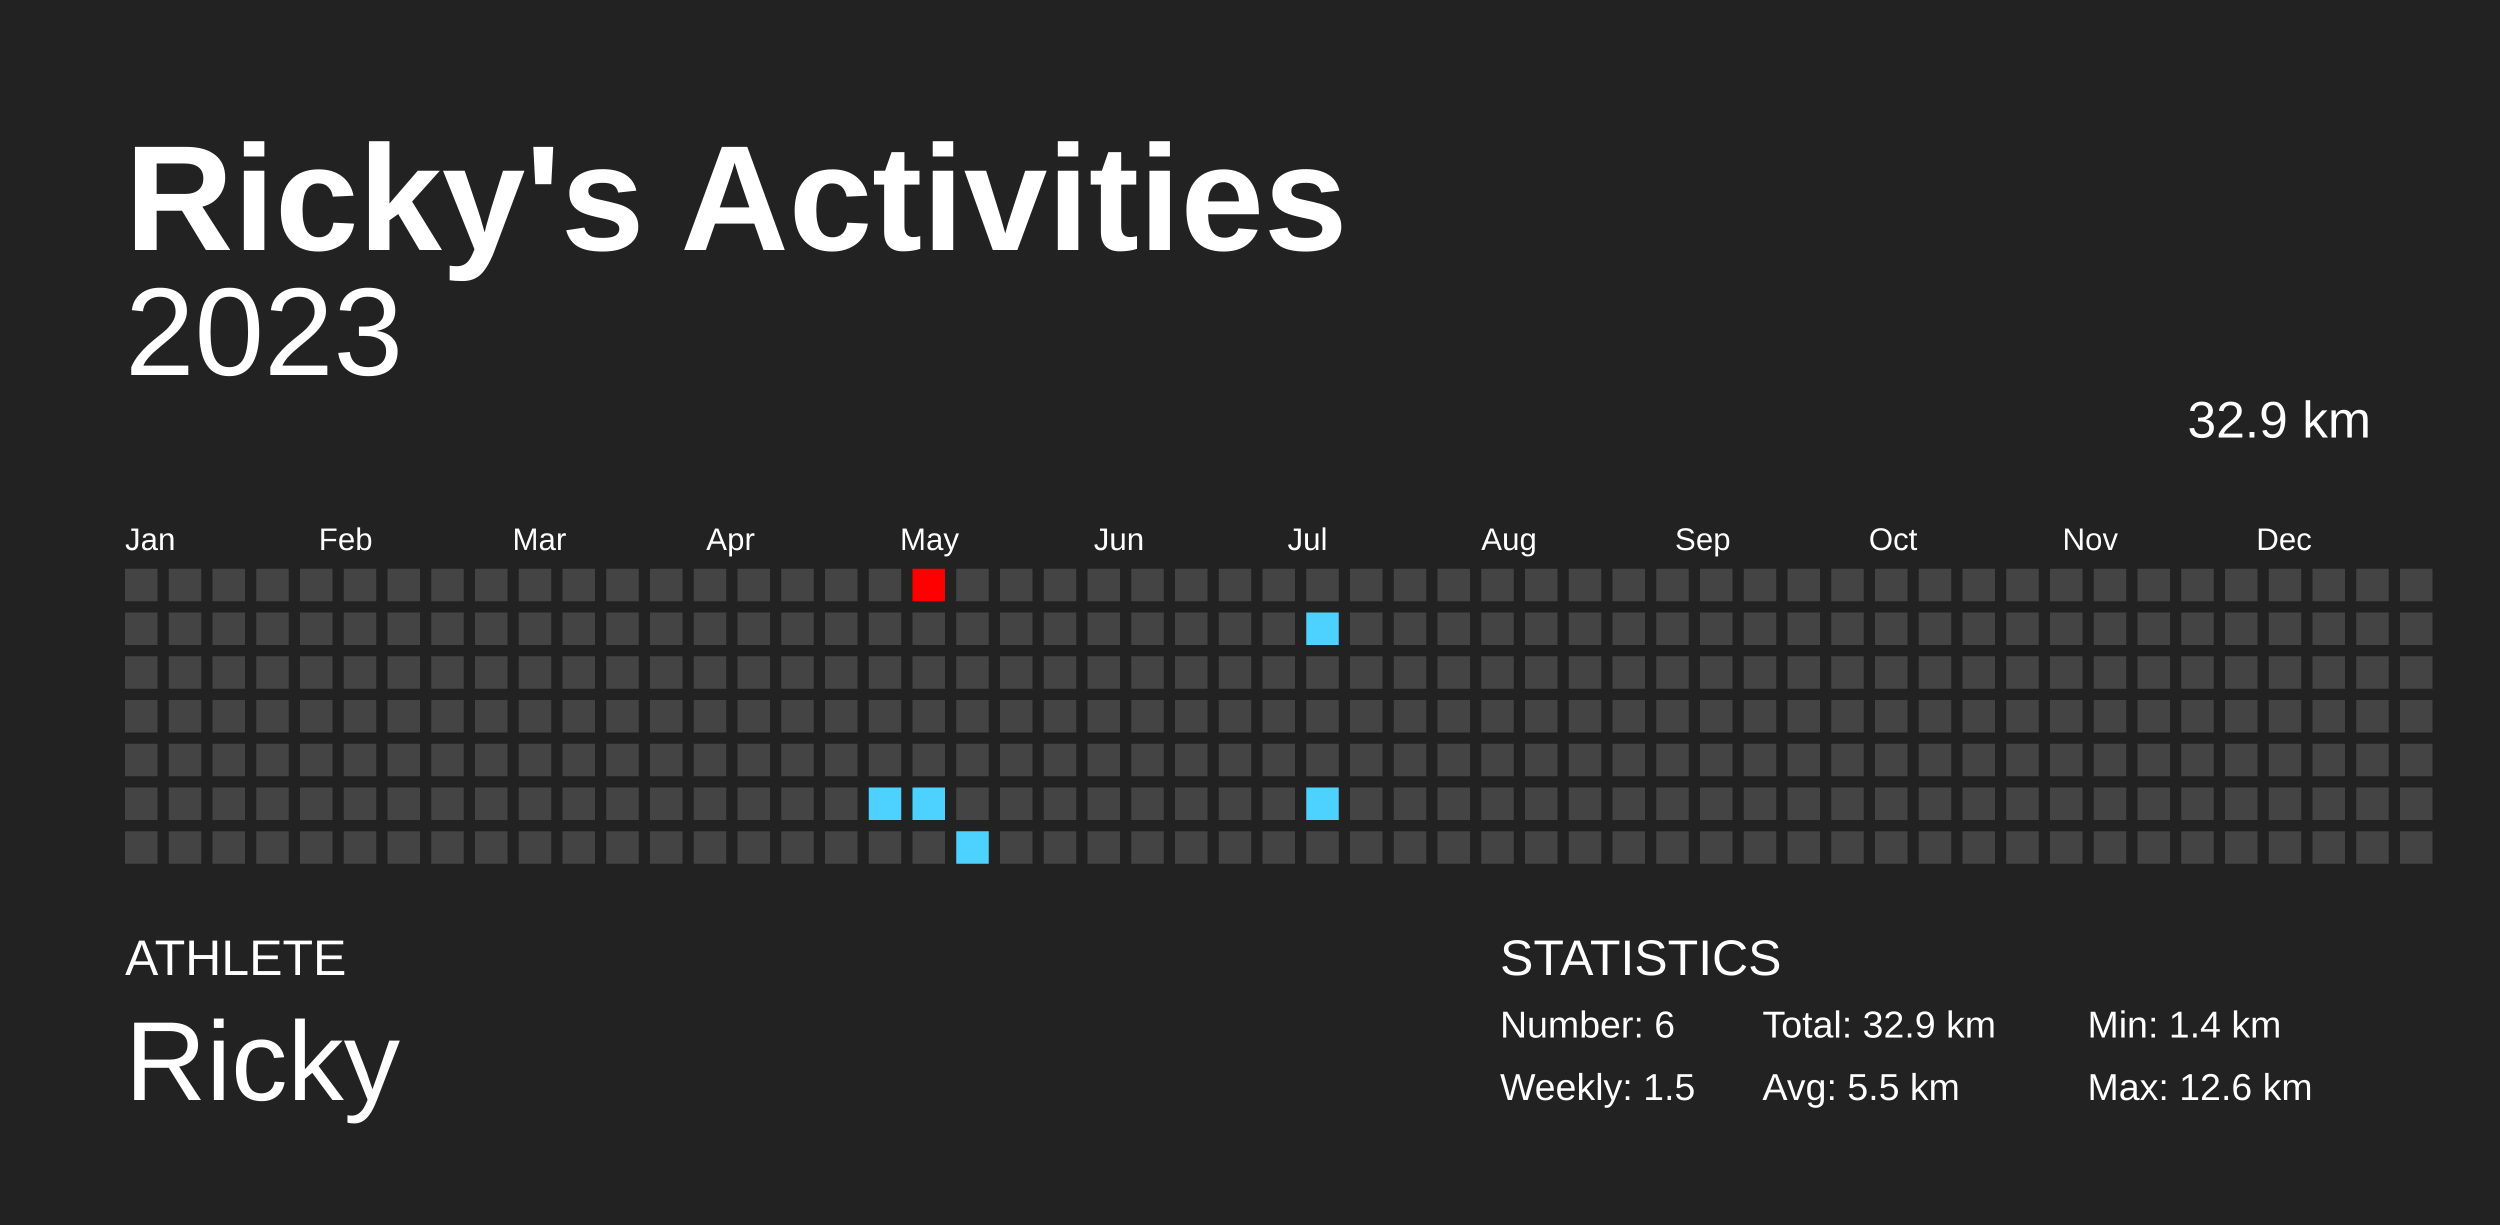
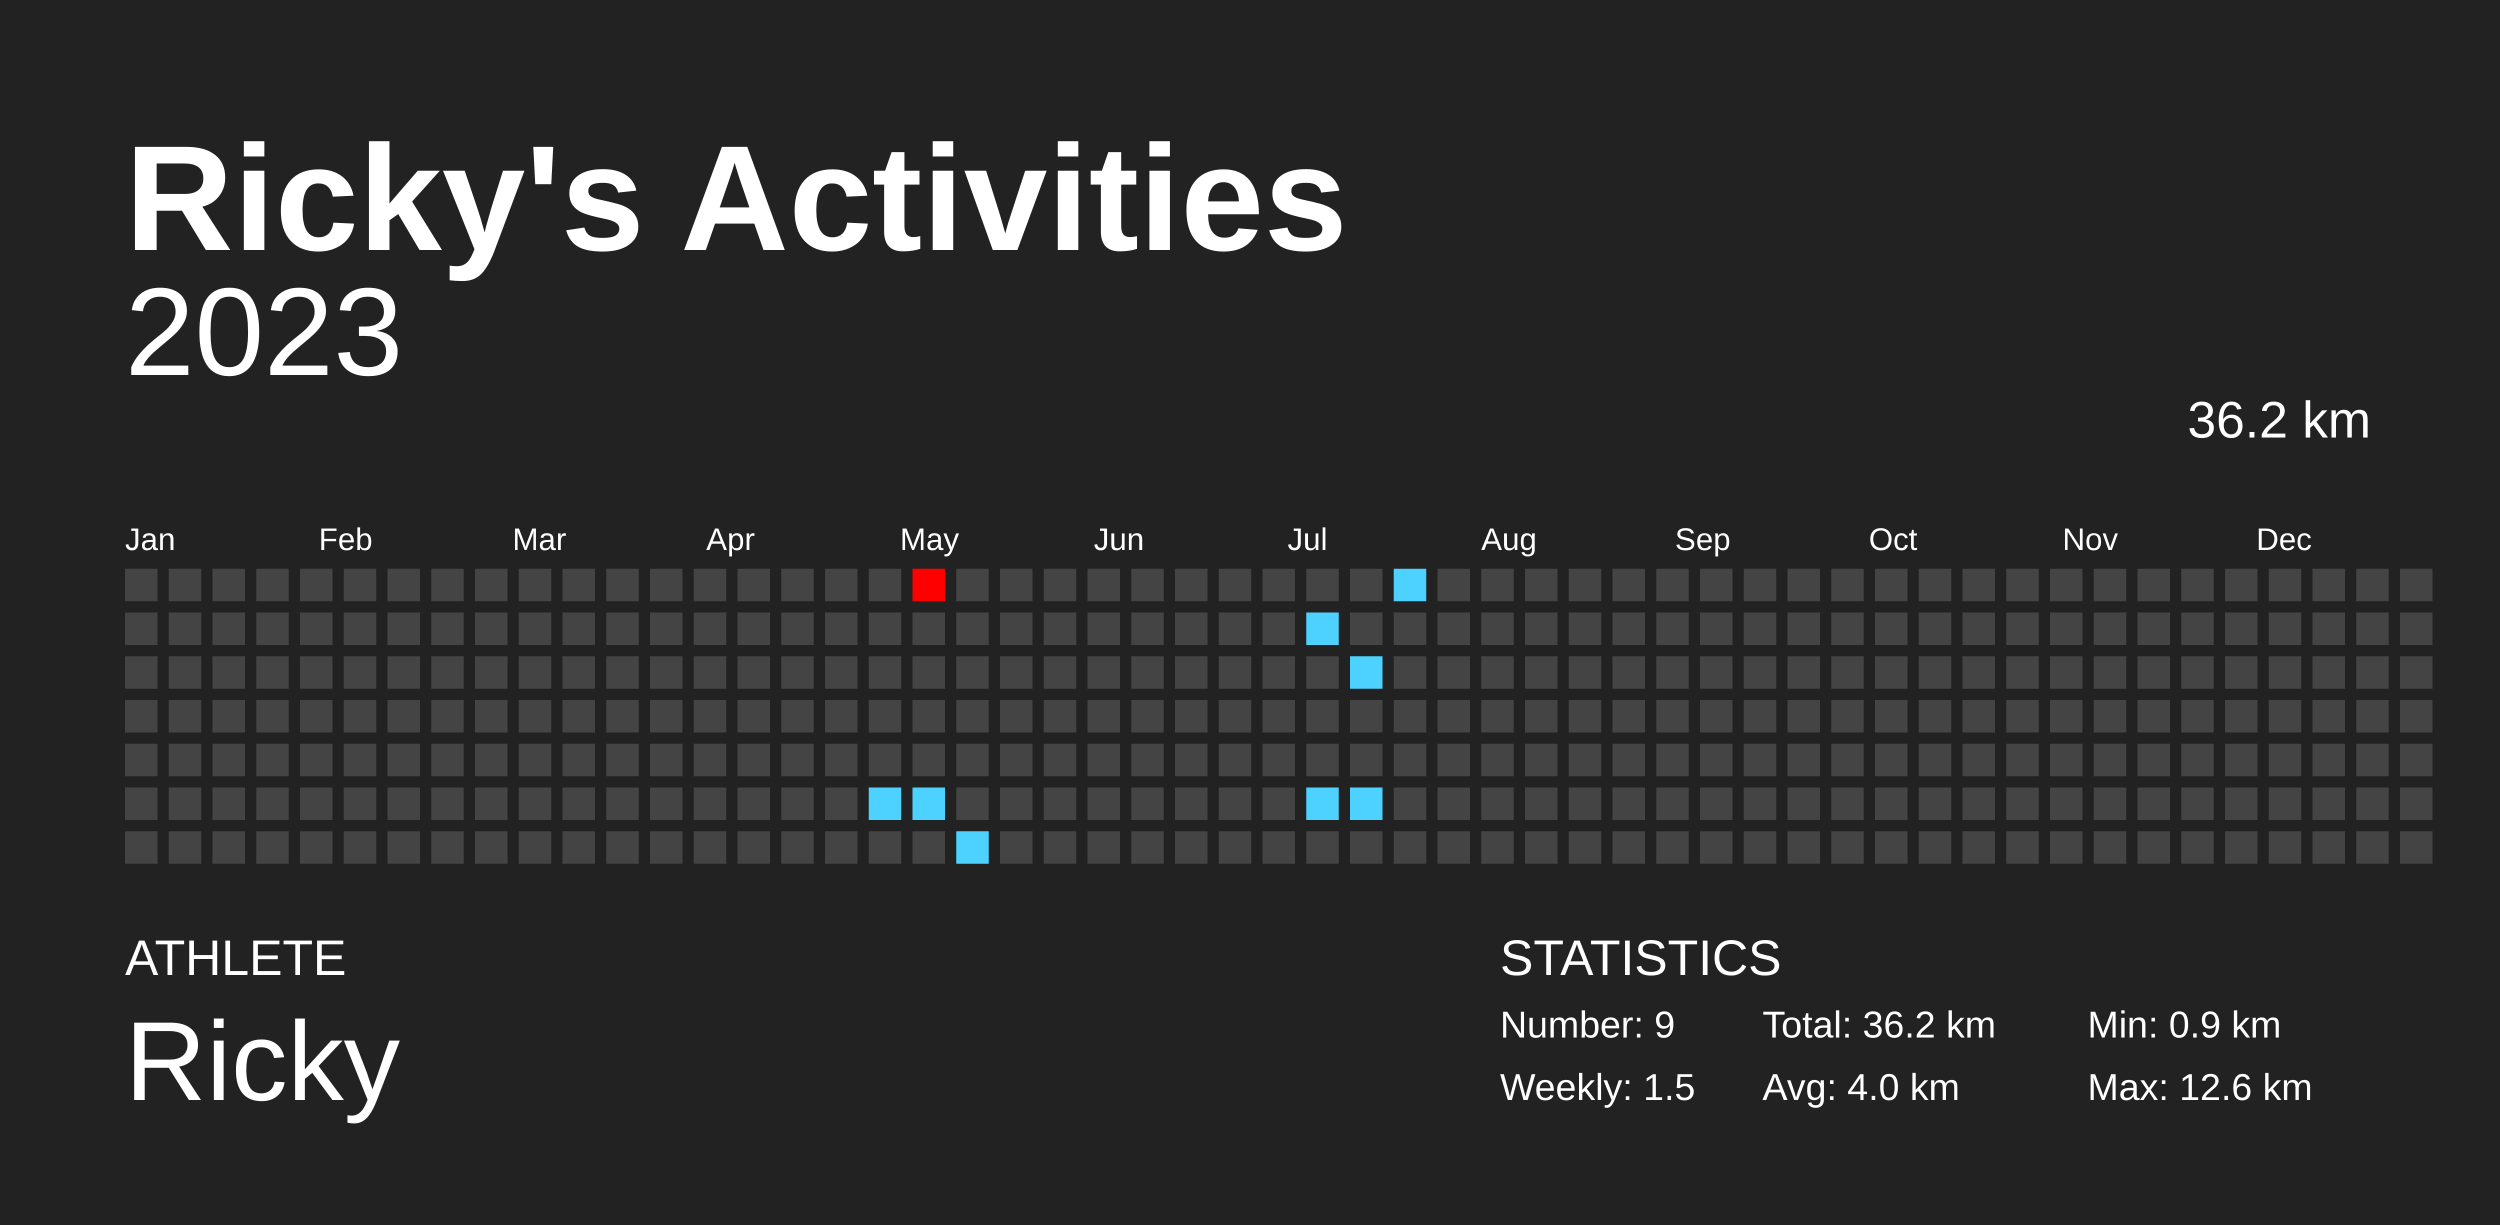
<svg xmlns="http://www.w3.org/2000/svg" baseProfile="full" height="98mm" version="1.1" viewBox="0,0,200,98" width="200mm">
  <defs />
  <rect fill="#222222" height="98" width="200" x="0" y="0" />
  <text fill="#FFFFFF" style="font-size:12px; font-family:Arial; font-weight:bold;" x="10" y="20">Ricky's Activities</text>
  <text fill="#FFFFFF" style="font-size:4px; font-family:Arial" x="10" y="78">ATHLETE</text>
  <text fill="#FFFFFF" style="font-size:9px; font-family:Arial" x="10" y="88">Ricky</text>
  <text fill="#FFFFFF" style="font-size:4px; font-family:Arial" x="120" y="78">STATISTICS</text>
-   <text fill="#FFFFFF" style="font-size:3px; font-family:Arial" x="120" y="83">Number: 6</text>
+   <text fill="#FFFFFF" style="font-size:3px; font-family:Arial" x="120" y="83">Number: 9</text>
  <text fill="#FFFFFF" style="font-size:3px; font-family:Arial" x="120" y="88">Weekly: 1.5</text>
-   <text fill="#FFFFFF" style="font-size:3px; font-family:Arial" x="141" y="83">Total: 32.9 km</text>
-   <text fill="#FFFFFF" style="font-size:3px; font-family:Arial" x="141" y="88">Avg: 5.5 km</text>
-   <text fill="#FFFFFF" style="font-size:3px; font-family:Arial" x="167" y="83">Min: 1.4 km</text>
+   <text fill="#FFFFFF" style="font-size:3px; font-family:Arial" x="141" y="83">Total: 36.2 km</text>
+   <text fill="#FFFFFF" style="font-size:3px; font-family:Arial" x="141" y="88">Avg: 4.0 km</text>
+   <text fill="#FFFFFF" style="font-size:3px; font-family:Arial" x="167" y="83">Min: 0.9 km</text>
  <text fill="#FFFFFF" style="font-size:3px; font-family:Arial" x="167" y="88">Max: 12.6 km</text>
  <text alignment-baseline="hanging" fill="#FFFFFF" style="font-size:10.0px; font-family:Arial;" x="10" y="30">2023</text>
-   <text alignment-baseline="hanging" fill="#FFFFFF" style="font-size:4.125px; font-family:Arial;" x="175" y="35">32.9 km</text>
+   <text alignment-baseline="hanging" fill="#FFFFFF" style="font-size:4.125px; font-family:Arial;" x="175" y="35">36.2 km</text>
  <text fill="#FFFFFF" style="font-size:2.5px; font-family:Arial" x="10.0" y="44">Jan</text>
  <text fill="#FFFFFF" style="font-size:2.5px; font-family:Arial" x="25.5" y="44">Feb</text>
  <text fill="#FFFFFF" style="font-size:2.5px; font-family:Arial" x="41.0" y="44">Mar</text>
  <text fill="#FFFFFF" style="font-size:2.5px; font-family:Arial" x="56.5" y="44">Apr</text>
  <text fill="#FFFFFF" style="font-size:2.5px; font-family:Arial" x="72.0" y="44">May</text>
  <text fill="#FFFFFF" style="font-size:2.5px; font-family:Arial" x="87.5" y="44">Jun</text>
  <text fill="#FFFFFF" style="font-size:2.5px; font-family:Arial" x="103.0" y="44">Jul</text>
  <text fill="#FFFFFF" style="font-size:2.5px; font-family:Arial" x="118.5" y="44">Aug</text>
  <text fill="#FFFFFF" style="font-size:2.5px; font-family:Arial" x="134.0" y="44">Sep</text>
  <text fill="#FFFFFF" style="font-size:2.5px; font-family:Arial" x="149.5" y="44">Oct</text>
  <text fill="#FFFFFF" style="font-size:2.5px; font-family:Arial" x="165.0" y="44">Nov</text>
  <text fill="#FFFFFF" style="font-size:2.5px; font-family:Arial" x="180.5" y="44">Dec</text>
  <rect fill="#444444" height="2.6" width="2.6" x="10.0" y="45.5" />
  <rect fill="#444444" height="2.6" width="2.6" x="10.0" y="49.0" />
  <rect fill="#444444" height="2.6" width="2.6" x="10.0" y="52.5" />
  <rect fill="#444444" height="2.6" width="2.6" x="10.0" y="56.0" />
  <rect fill="#444444" height="2.6" width="2.6" x="10.0" y="59.5" />
  <rect fill="#444444" height="2.6" width="2.6" x="10.0" y="63.0" />
  <rect fill="#444444" height="2.6" width="2.6" x="10.0" y="66.5" />
  <rect fill="#444444" height="2.6" width="2.6" x="13.5" y="45.5" />
  <rect fill="#444444" height="2.6" width="2.6" x="13.5" y="49.0" />
  <rect fill="#444444" height="2.6" width="2.6" x="13.5" y="52.5" />
  <rect fill="#444444" height="2.6" width="2.6" x="13.5" y="56.0" />
  <rect fill="#444444" height="2.6" width="2.6" x="13.5" y="59.5" />
  <rect fill="#444444" height="2.6" width="2.6" x="13.5" y="63.0" />
  <rect fill="#444444" height="2.6" width="2.6" x="13.5" y="66.5" />
  <rect fill="#444444" height="2.6" width="2.6" x="17.0" y="45.5" />
  <rect fill="#444444" height="2.6" width="2.6" x="17.0" y="49.0" />
  <rect fill="#444444" height="2.6" width="2.6" x="17.0" y="52.5" />
  <rect fill="#444444" height="2.6" width="2.6" x="17.0" y="56.0" />
  <rect fill="#444444" height="2.6" width="2.6" x="17.0" y="59.5" />
  <rect fill="#444444" height="2.6" width="2.6" x="17.0" y="63.0" />
  <rect fill="#444444" height="2.6" width="2.6" x="17.0" y="66.5" />
  <rect fill="#444444" height="2.6" width="2.6" x="20.5" y="45.5" />
  <rect fill="#444444" height="2.6" width="2.6" x="20.5" y="49.0" />
  <rect fill="#444444" height="2.6" width="2.6" x="20.5" y="52.5" />
  <rect fill="#444444" height="2.6" width="2.6" x="20.5" y="56.0" />
  <rect fill="#444444" height="2.6" width="2.6" x="20.5" y="59.5" />
  <rect fill="#444444" height="2.6" width="2.6" x="20.5" y="63.0" />
  <rect fill="#444444" height="2.6" width="2.6" x="20.5" y="66.5" />
  <rect fill="#444444" height="2.6" width="2.6" x="24.0" y="45.5" />
  <rect fill="#444444" height="2.6" width="2.6" x="24.0" y="49.0" />
  <rect fill="#444444" height="2.6" width="2.6" x="24.0" y="52.5" />
  <rect fill="#444444" height="2.6" width="2.6" x="24.0" y="56.0" />
  <rect fill="#444444" height="2.6" width="2.6" x="24.0" y="59.5" />
  <rect fill="#444444" height="2.6" width="2.6" x="24.0" y="63.0" />
  <rect fill="#444444" height="2.6" width="2.6" x="24.0" y="66.5" />
  <rect fill="#444444" height="2.6" width="2.6" x="27.5" y="45.5" />
  <rect fill="#444444" height="2.6" width="2.6" x="27.5" y="49.0" />
  <rect fill="#444444" height="2.6" width="2.6" x="27.5" y="52.5" />
  <rect fill="#444444" height="2.6" width="2.6" x="27.5" y="56.0" />
  <rect fill="#444444" height="2.6" width="2.6" x="27.5" y="59.5" />
  <rect fill="#444444" height="2.6" width="2.6" x="27.5" y="63.0" />
  <rect fill="#444444" height="2.6" width="2.6" x="27.5" y="66.5" />
  <rect fill="#444444" height="2.6" width="2.6" x="31.0" y="45.5" />
  <rect fill="#444444" height="2.6" width="2.6" x="31.0" y="49.0" />
  <rect fill="#444444" height="2.6" width="2.6" x="31.0" y="52.5" />
  <rect fill="#444444" height="2.6" width="2.6" x="31.0" y="56.0" />
  <rect fill="#444444" height="2.6" width="2.6" x="31.0" y="59.5" />
  <rect fill="#444444" height="2.6" width="2.6" x="31.0" y="63.0" />
  <rect fill="#444444" height="2.6" width="2.6" x="31.0" y="66.5" />
  <rect fill="#444444" height="2.6" width="2.6" x="34.5" y="45.5" />
  <rect fill="#444444" height="2.6" width="2.6" x="34.5" y="49.0" />
  <rect fill="#444444" height="2.6" width="2.6" x="34.5" y="52.5" />
  <rect fill="#444444" height="2.6" width="2.6" x="34.5" y="56.0" />
  <rect fill="#444444" height="2.6" width="2.6" x="34.5" y="59.5" />
  <rect fill="#444444" height="2.6" width="2.6" x="34.5" y="63.0" />
  <rect fill="#444444" height="2.6" width="2.6" x="34.5" y="66.5" />
  <rect fill="#444444" height="2.6" width="2.6" x="38.0" y="45.5" />
  <rect fill="#444444" height="2.6" width="2.6" x="38.0" y="49.0" />
  <rect fill="#444444" height="2.6" width="2.6" x="38.0" y="52.5" />
  <rect fill="#444444" height="2.6" width="2.6" x="38.0" y="56.0" />
  <rect fill="#444444" height="2.6" width="2.6" x="38.0" y="59.5" />
  <rect fill="#444444" height="2.6" width="2.6" x="38.0" y="63.0" />
  <rect fill="#444444" height="2.6" width="2.6" x="38.0" y="66.5" />
  <rect fill="#444444" height="2.6" width="2.6" x="41.5" y="45.5" />
  <rect fill="#444444" height="2.6" width="2.6" x="41.5" y="49.0" />
  <rect fill="#444444" height="2.6" width="2.6" x="41.5" y="52.5" />
  <rect fill="#444444" height="2.6" width="2.6" x="41.5" y="56.0" />
  <rect fill="#444444" height="2.6" width="2.6" x="41.5" y="59.5" />
  <rect fill="#444444" height="2.6" width="2.6" x="41.5" y="63.0" />
  <rect fill="#444444" height="2.6" width="2.6" x="41.5" y="66.5" />
  <rect fill="#444444" height="2.6" width="2.6" x="45.0" y="45.5" />
  <rect fill="#444444" height="2.6" width="2.6" x="45.0" y="49.0" />
  <rect fill="#444444" height="2.6" width="2.6" x="45.0" y="52.5" />
  <rect fill="#444444" height="2.6" width="2.6" x="45.0" y="56.0" />
  <rect fill="#444444" height="2.6" width="2.6" x="45.0" y="59.5" />
  <rect fill="#444444" height="2.6" width="2.6" x="45.0" y="63.0" />
  <rect fill="#444444" height="2.6" width="2.6" x="45.0" y="66.5" />
  <rect fill="#444444" height="2.6" width="2.6" x="48.5" y="45.5" />
  <rect fill="#444444" height="2.6" width="2.6" x="48.5" y="49.0" />
  <rect fill="#444444" height="2.6" width="2.6" x="48.5" y="52.5" />
  <rect fill="#444444" height="2.6" width="2.6" x="48.5" y="56.0" />
  <rect fill="#444444" height="2.6" width="2.6" x="48.5" y="59.5" />
  <rect fill="#444444" height="2.6" width="2.6" x="48.5" y="63.0" />
  <rect fill="#444444" height="2.6" width="2.6" x="48.5" y="66.5" />
  <rect fill="#444444" height="2.6" width="2.6" x="52.0" y="45.5" />
  <rect fill="#444444" height="2.6" width="2.6" x="52.0" y="49.0" />
  <rect fill="#444444" height="2.6" width="2.6" x="52.0" y="52.5" />
  <rect fill="#444444" height="2.6" width="2.6" x="52.0" y="56.0" />
  <rect fill="#444444" height="2.6" width="2.6" x="52.0" y="59.5" />
  <rect fill="#444444" height="2.6" width="2.6" x="52.0" y="63.0" />
  <rect fill="#444444" height="2.6" width="2.6" x="52.0" y="66.5" />
  <rect fill="#444444" height="2.6" width="2.6" x="55.5" y="45.5" />
  <rect fill="#444444" height="2.6" width="2.6" x="55.5" y="49.0" />
  <rect fill="#444444" height="2.6" width="2.6" x="55.5" y="52.5" />
  <rect fill="#444444" height="2.6" width="2.6" x="55.5" y="56.0" />
  <rect fill="#444444" height="2.6" width="2.6" x="55.5" y="59.5" />
  <rect fill="#444444" height="2.6" width="2.6" x="55.5" y="63.0" />
  <rect fill="#444444" height="2.6" width="2.6" x="55.5" y="66.5" />
  <rect fill="#444444" height="2.6" width="2.6" x="59.0" y="45.5" />
  <rect fill="#444444" height="2.6" width="2.6" x="59.0" y="49.0" />
  <rect fill="#444444" height="2.6" width="2.6" x="59.0" y="52.5" />
  <rect fill="#444444" height="2.6" width="2.6" x="59.0" y="56.0" />
  <rect fill="#444444" height="2.6" width="2.6" x="59.0" y="59.5" />
  <rect fill="#444444" height="2.6" width="2.6" x="59.0" y="63.0" />
  <rect fill="#444444" height="2.6" width="2.6" x="59.0" y="66.5" />
  <rect fill="#444444" height="2.6" width="2.6" x="62.5" y="45.5" />
  <rect fill="#444444" height="2.6" width="2.6" x="62.5" y="49.0" />
  <rect fill="#444444" height="2.6" width="2.6" x="62.5" y="52.5" />
  <rect fill="#444444" height="2.6" width="2.6" x="62.5" y="56.0" />
  <rect fill="#444444" height="2.6" width="2.6" x="62.5" y="59.5" />
  <rect fill="#444444" height="2.6" width="2.6" x="62.5" y="63.0" />
  <rect fill="#444444" height="2.6" width="2.6" x="62.5" y="66.5" />
  <rect fill="#444444" height="2.6" width="2.6" x="66.0" y="45.5" />
  <rect fill="#444444" height="2.6" width="2.6" x="66.0" y="49.0" />
  <rect fill="#444444" height="2.6" width="2.6" x="66.0" y="52.5" />
  <rect fill="#444444" height="2.6" width="2.6" x="66.0" y="56.0" />
  <rect fill="#444444" height="2.6" width="2.6" x="66.0" y="59.5" />
  <rect fill="#444444" height="2.6" width="2.6" x="66.0" y="63.0" />
  <rect fill="#444444" height="2.6" width="2.6" x="66.0" y="66.5" />
  <rect fill="#444444" height="2.6" width="2.6" x="69.5" y="45.5" />
  <rect fill="#444444" height="2.6" width="2.6" x="69.5" y="49.0" />
  <rect fill="#444444" height="2.6" width="2.6" x="69.5" y="52.5" />
  <rect fill="#444444" height="2.6" width="2.6" x="69.5" y="56.0" />
  <rect fill="#444444" height="2.6" width="2.6" x="69.5" y="59.5" />
  <rect fill="#4dd2ff" height="2.6" width="2.6" x="69.5" y="63.0" />
  <rect fill="#444444" height="2.6" width="2.6" x="69.5" y="66.5" />
  <rect fill="#ff0000" height="2.6" width="2.6" x="73.0" y="45.5" />
  <rect fill="#444444" height="2.6" width="2.6" x="73.0" y="49.0" />
  <rect fill="#444444" height="2.6" width="2.6" x="73.0" y="52.5" />
  <rect fill="#444444" height="2.6" width="2.6" x="73.0" y="56.0" />
  <rect fill="#444444" height="2.6" width="2.6" x="73.0" y="59.5" />
  <rect fill="#4dd2ff" height="2.6" width="2.6" x="73.0" y="63.0" />
  <rect fill="#444444" height="2.6" width="2.6" x="73.0" y="66.5" />
  <rect fill="#444444" height="2.6" width="2.6" x="76.5" y="45.5" />
  <rect fill="#444444" height="2.6" width="2.6" x="76.5" y="49.0" />
  <rect fill="#444444" height="2.6" width="2.6" x="76.5" y="52.5" />
  <rect fill="#444444" height="2.6" width="2.6" x="76.5" y="56.0" />
  <rect fill="#444444" height="2.6" width="2.6" x="76.5" y="59.5" />
  <rect fill="#444444" height="2.6" width="2.6" x="76.5" y="63.0" />
  <rect fill="#4dd2ff" height="2.6" width="2.6" x="76.5" y="66.5" />
  <rect fill="#444444" height="2.6" width="2.6" x="80.0" y="45.5" />
  <rect fill="#444444" height="2.6" width="2.6" x="80.0" y="49.0" />
  <rect fill="#444444" height="2.6" width="2.6" x="80.0" y="52.5" />
  <rect fill="#444444" height="2.6" width="2.6" x="80.0" y="56.0" />
  <rect fill="#444444" height="2.6" width="2.6" x="80.0" y="59.5" />
  <rect fill="#444444" height="2.6" width="2.6" x="80.0" y="63.0" />
  <rect fill="#444444" height="2.6" width="2.6" x="80.0" y="66.5" />
  <rect fill="#444444" height="2.6" width="2.6" x="83.5" y="45.5" />
  <rect fill="#444444" height="2.6" width="2.6" x="83.5" y="49.0" />
  <rect fill="#444444" height="2.6" width="2.6" x="83.5" y="52.5" />
  <rect fill="#444444" height="2.6" width="2.6" x="83.5" y="56.0" />
  <rect fill="#444444" height="2.6" width="2.6" x="83.5" y="59.5" />
  <rect fill="#444444" height="2.6" width="2.6" x="83.5" y="63.0" />
  <rect fill="#444444" height="2.6" width="2.6" x="83.5" y="66.5" />
  <rect fill="#444444" height="2.6" width="2.6" x="87.0" y="45.5" />
  <rect fill="#444444" height="2.6" width="2.6" x="87.0" y="49.0" />
  <rect fill="#444444" height="2.6" width="2.6" x="87.0" y="52.5" />
  <rect fill="#444444" height="2.6" width="2.6" x="87.0" y="56.0" />
  <rect fill="#444444" height="2.6" width="2.6" x="87.0" y="59.5" />
  <rect fill="#444444" height="2.6" width="2.6" x="87.0" y="63.0" />
  <rect fill="#444444" height="2.6" width="2.6" x="87.0" y="66.5" />
  <rect fill="#444444" height="2.6" width="2.6" x="90.5" y="45.5" />
  <rect fill="#444444" height="2.6" width="2.6" x="90.5" y="49.0" />
  <rect fill="#444444" height="2.6" width="2.6" x="90.5" y="52.5" />
  <rect fill="#444444" height="2.6" width="2.6" x="90.5" y="56.0" />
  <rect fill="#444444" height="2.6" width="2.6" x="90.5" y="59.5" />
  <rect fill="#444444" height="2.6" width="2.6" x="90.5" y="63.0" />
  <rect fill="#444444" height="2.6" width="2.6" x="90.5" y="66.5" />
  <rect fill="#444444" height="2.6" width="2.6" x="94.0" y="45.5" />
  <rect fill="#444444" height="2.6" width="2.6" x="94.0" y="49.0" />
  <rect fill="#444444" height="2.6" width="2.6" x="94.0" y="52.5" />
  <rect fill="#444444" height="2.6" width="2.6" x="94.0" y="56.0" />
  <rect fill="#444444" height="2.6" width="2.6" x="94.0" y="59.5" />
  <rect fill="#444444" height="2.6" width="2.6" x="94.0" y="63.0" />
  <rect fill="#444444" height="2.6" width="2.6" x="94.0" y="66.5" />
  <rect fill="#444444" height="2.6" width="2.6" x="97.5" y="45.5" />
  <rect fill="#444444" height="2.6" width="2.6" x="97.5" y="49.0" />
  <rect fill="#444444" height="2.6" width="2.6" x="97.5" y="52.5" />
  <rect fill="#444444" height="2.6" width="2.6" x="97.5" y="56.0" />
  <rect fill="#444444" height="2.6" width="2.6" x="97.5" y="59.5" />
  <rect fill="#444444" height="2.6" width="2.6" x="97.5" y="63.0" />
  <rect fill="#444444" height="2.6" width="2.6" x="97.5" y="66.5" />
  <rect fill="#444444" height="2.6" width="2.6" x="101.0" y="45.5" />
  <rect fill="#444444" height="2.6" width="2.6" x="101.0" y="49.0" />
  <rect fill="#444444" height="2.6" width="2.6" x="101.0" y="52.5" />
  <rect fill="#444444" height="2.6" width="2.6" x="101.0" y="56.0" />
  <rect fill="#444444" height="2.6" width="2.6" x="101.0" y="59.5" />
  <rect fill="#444444" height="2.6" width="2.6" x="101.0" y="63.0" />
  <rect fill="#444444" height="2.6" width="2.6" x="101.0" y="66.5" />
  <rect fill="#444444" height="2.6" width="2.6" x="104.5" y="45.5" />
  <rect fill="#4dd2ff" height="2.6" width="2.6" x="104.5" y="49.0" />
  <rect fill="#444444" height="2.6" width="2.6" x="104.5" y="52.5" />
  <rect fill="#444444" height="2.6" width="2.6" x="104.5" y="56.0" />
  <rect fill="#444444" height="2.6" width="2.6" x="104.5" y="59.5" />
  <rect fill="#4dd2ff" height="2.6" width="2.6" x="104.5" y="63.0" />
  <rect fill="#444444" height="2.6" width="2.6" x="104.5" y="66.5" />
  <rect fill="#444444" height="2.6" width="2.6" x="108.0" y="45.5" />
  <rect fill="#444444" height="2.6" width="2.6" x="108.0" y="49.0" />
-   <rect fill="#444444" height="2.6" width="2.6" x="108.0" y="52.5" />
+   <rect fill="#4dd2ff" height="2.6" width="2.6" x="108.0" y="52.5" />
  <rect fill="#444444" height="2.6" width="2.6" x="108.0" y="56.0" />
  <rect fill="#444444" height="2.6" width="2.6" x="108.0" y="59.5" />
-   <rect fill="#444444" height="2.6" width="2.6" x="108.0" y="63.0" />
+   <rect fill="#4dd2ff" height="2.6" width="2.6" x="108.0" y="63.0" />
  <rect fill="#444444" height="2.6" width="2.6" x="108.0" y="66.5" />
-   <rect fill="#444444" height="2.6" width="2.6" x="111.5" y="45.5" />
+   <rect fill="#4dd2ff" height="2.6" width="2.6" x="111.5" y="45.5" />
  <rect fill="#444444" height="2.6" width="2.6" x="111.5" y="49.0" />
  <rect fill="#444444" height="2.6" width="2.6" x="111.5" y="52.5" />
  <rect fill="#444444" height="2.6" width="2.6" x="111.5" y="56.0" />
  <rect fill="#444444" height="2.6" width="2.6" x="111.5" y="59.5" />
  <rect fill="#444444" height="2.6" width="2.6" x="111.5" y="63.0" />
  <rect fill="#444444" height="2.6" width="2.6" x="111.5" y="66.5" />
  <rect fill="#444444" height="2.6" width="2.6" x="115.0" y="45.5" />
  <rect fill="#444444" height="2.6" width="2.6" x="115.0" y="49.0" />
  <rect fill="#444444" height="2.6" width="2.6" x="115.0" y="52.5" />
  <rect fill="#444444" height="2.6" width="2.6" x="115.0" y="56.0" />
  <rect fill="#444444" height="2.6" width="2.6" x="115.0" y="59.5" />
  <rect fill="#444444" height="2.6" width="2.6" x="115.0" y="63.0" />
  <rect fill="#444444" height="2.6" width="2.6" x="115.0" y="66.5" />
  <rect fill="#444444" height="2.6" width="2.6" x="118.5" y="45.5" />
  <rect fill="#444444" height="2.6" width="2.6" x="118.5" y="49.0" />
  <rect fill="#444444" height="2.6" width="2.6" x="118.5" y="52.5" />
  <rect fill="#444444" height="2.6" width="2.6" x="118.5" y="56.0" />
  <rect fill="#444444" height="2.6" width="2.6" x="118.5" y="59.5" />
  <rect fill="#444444" height="2.6" width="2.6" x="118.5" y="63.0" />
  <rect fill="#444444" height="2.6" width="2.6" x="118.5" y="66.5" />
  <rect fill="#444444" height="2.6" width="2.6" x="122.0" y="45.5" />
  <rect fill="#444444" height="2.6" width="2.6" x="122.0" y="49.0" />
  <rect fill="#444444" height="2.6" width="2.6" x="122.0" y="52.5" />
  <rect fill="#444444" height="2.6" width="2.6" x="122.0" y="56.0" />
  <rect fill="#444444" height="2.6" width="2.6" x="122.0" y="59.5" />
  <rect fill="#444444" height="2.6" width="2.6" x="122.0" y="63.0" />
  <rect fill="#444444" height="2.6" width="2.6" x="122.0" y="66.5" />
  <rect fill="#444444" height="2.6" width="2.6" x="125.5" y="45.5" />
  <rect fill="#444444" height="2.6" width="2.6" x="125.5" y="49.0" />
  <rect fill="#444444" height="2.6" width="2.6" x="125.5" y="52.5" />
  <rect fill="#444444" height="2.6" width="2.6" x="125.5" y="56.0" />
  <rect fill="#444444" height="2.6" width="2.6" x="125.5" y="59.5" />
  <rect fill="#444444" height="2.6" width="2.6" x="125.5" y="63.0" />
  <rect fill="#444444" height="2.6" width="2.6" x="125.5" y="66.5" />
  <rect fill="#444444" height="2.6" width="2.6" x="129.0" y="45.5" />
  <rect fill="#444444" height="2.6" width="2.6" x="129.0" y="49.0" />
  <rect fill="#444444" height="2.6" width="2.6" x="129.0" y="52.5" />
  <rect fill="#444444" height="2.6" width="2.6" x="129.0" y="56.0" />
  <rect fill="#444444" height="2.6" width="2.6" x="129.0" y="59.5" />
  <rect fill="#444444" height="2.6" width="2.6" x="129.0" y="63.0" />
  <rect fill="#444444" height="2.6" width="2.6" x="129.0" y="66.5" />
  <rect fill="#444444" height="2.6" width="2.6" x="132.5" y="45.5" />
  <rect fill="#444444" height="2.6" width="2.6" x="132.5" y="49.0" />
  <rect fill="#444444" height="2.6" width="2.6" x="132.5" y="52.5" />
  <rect fill="#444444" height="2.6" width="2.6" x="132.5" y="56.0" />
  <rect fill="#444444" height="2.6" width="2.6" x="132.5" y="59.5" />
  <rect fill="#444444" height="2.6" width="2.6" x="132.5" y="63.0" />
  <rect fill="#444444" height="2.6" width="2.6" x="132.5" y="66.5" />
  <rect fill="#444444" height="2.6" width="2.6" x="136.0" y="45.5" />
  <rect fill="#444444" height="2.6" width="2.6" x="136.0" y="49.0" />
  <rect fill="#444444" height="2.6" width="2.6" x="136.0" y="52.5" />
  <rect fill="#444444" height="2.6" width="2.6" x="136.0" y="56.0" />
  <rect fill="#444444" height="2.6" width="2.6" x="136.0" y="59.5" />
  <rect fill="#444444" height="2.6" width="2.6" x="136.0" y="63.0" />
  <rect fill="#444444" height="2.6" width="2.6" x="136.0" y="66.5" />
  <rect fill="#444444" height="2.6" width="2.6" x="139.5" y="45.5" />
  <rect fill="#444444" height="2.6" width="2.6" x="139.5" y="49.0" />
  <rect fill="#444444" height="2.6" width="2.6" x="139.5" y="52.5" />
  <rect fill="#444444" height="2.6" width="2.6" x="139.5" y="56.0" />
  <rect fill="#444444" height="2.6" width="2.6" x="139.5" y="59.5" />
  <rect fill="#444444" height="2.6" width="2.6" x="139.5" y="63.0" />
  <rect fill="#444444" height="2.6" width="2.6" x="139.5" y="66.5" />
  <rect fill="#444444" height="2.6" width="2.6" x="143.0" y="45.5" />
  <rect fill="#444444" height="2.6" width="2.6" x="143.0" y="49.0" />
  <rect fill="#444444" height="2.6" width="2.6" x="143.0" y="52.5" />
  <rect fill="#444444" height="2.6" width="2.6" x="143.0" y="56.0" />
  <rect fill="#444444" height="2.6" width="2.6" x="143.0" y="59.5" />
  <rect fill="#444444" height="2.6" width="2.6" x="143.0" y="63.0" />
  <rect fill="#444444" height="2.6" width="2.6" x="143.0" y="66.5" />
  <rect fill="#444444" height="2.6" width="2.6" x="146.5" y="45.5" />
  <rect fill="#444444" height="2.6" width="2.6" x="146.5" y="49.0" />
  <rect fill="#444444" height="2.6" width="2.6" x="146.5" y="52.5" />
  <rect fill="#444444" height="2.6" width="2.6" x="146.5" y="56.0" />
  <rect fill="#444444" height="2.6" width="2.6" x="146.5" y="59.5" />
  <rect fill="#444444" height="2.6" width="2.6" x="146.5" y="63.0" />
  <rect fill="#444444" height="2.6" width="2.6" x="146.5" y="66.5" />
  <rect fill="#444444" height="2.6" width="2.6" x="150.0" y="45.5" />
  <rect fill="#444444" height="2.6" width="2.6" x="150.0" y="49.0" />
  <rect fill="#444444" height="2.6" width="2.6" x="150.0" y="52.5" />
  <rect fill="#444444" height="2.6" width="2.6" x="150.0" y="56.0" />
  <rect fill="#444444" height="2.6" width="2.6" x="150.0" y="59.5" />
  <rect fill="#444444" height="2.6" width="2.6" x="150.0" y="63.0" />
  <rect fill="#444444" height="2.6" width="2.6" x="150.0" y="66.5" />
  <rect fill="#444444" height="2.6" width="2.6" x="153.5" y="45.5" />
  <rect fill="#444444" height="2.6" width="2.6" x="153.5" y="49.0" />
  <rect fill="#444444" height="2.6" width="2.6" x="153.5" y="52.5" />
  <rect fill="#444444" height="2.6" width="2.6" x="153.5" y="56.0" />
  <rect fill="#444444" height="2.6" width="2.6" x="153.5" y="59.5" />
  <rect fill="#444444" height="2.6" width="2.6" x="153.5" y="63.0" />
  <rect fill="#444444" height="2.6" width="2.6" x="153.5" y="66.5" />
  <rect fill="#444444" height="2.6" width="2.6" x="157.0" y="45.5" />
  <rect fill="#444444" height="2.6" width="2.6" x="157.0" y="49.0" />
  <rect fill="#444444" height="2.6" width="2.6" x="157.0" y="52.5" />
  <rect fill="#444444" height="2.6" width="2.6" x="157.0" y="56.0" />
  <rect fill="#444444" height="2.6" width="2.6" x="157.0" y="59.5" />
  <rect fill="#444444" height="2.6" width="2.6" x="157.0" y="63.0" />
  <rect fill="#444444" height="2.6" width="2.6" x="157.0" y="66.5" />
  <rect fill="#444444" height="2.6" width="2.6" x="160.5" y="45.5" />
  <rect fill="#444444" height="2.6" width="2.6" x="160.5" y="49.0" />
  <rect fill="#444444" height="2.6" width="2.6" x="160.5" y="52.5" />
  <rect fill="#444444" height="2.6" width="2.6" x="160.5" y="56.0" />
  <rect fill="#444444" height="2.6" width="2.6" x="160.5" y="59.5" />
  <rect fill="#444444" height="2.6" width="2.6" x="160.5" y="63.0" />
  <rect fill="#444444" height="2.6" width="2.6" x="160.5" y="66.5" />
  <rect fill="#444444" height="2.6" width="2.6" x="164.0" y="45.5" />
  <rect fill="#444444" height="2.6" width="2.6" x="164.0" y="49.0" />
  <rect fill="#444444" height="2.6" width="2.6" x="164.0" y="52.5" />
  <rect fill="#444444" height="2.6" width="2.6" x="164.0" y="56.0" />
  <rect fill="#444444" height="2.6" width="2.6" x="164.0" y="59.5" />
  <rect fill="#444444" height="2.6" width="2.6" x="164.0" y="63.0" />
  <rect fill="#444444" height="2.6" width="2.6" x="164.0" y="66.5" />
  <rect fill="#444444" height="2.6" width="2.6" x="167.5" y="45.5" />
  <rect fill="#444444" height="2.6" width="2.6" x="167.5" y="49.0" />
  <rect fill="#444444" height="2.6" width="2.6" x="167.5" y="52.5" />
  <rect fill="#444444" height="2.6" width="2.6" x="167.5" y="56.0" />
  <rect fill="#444444" height="2.6" width="2.6" x="167.5" y="59.5" />
  <rect fill="#444444" height="2.6" width="2.6" x="167.5" y="63.0" />
  <rect fill="#444444" height="2.6" width="2.6" x="167.5" y="66.5" />
  <rect fill="#444444" height="2.6" width="2.6" x="171.0" y="45.5" />
  <rect fill="#444444" height="2.6" width="2.6" x="171.0" y="49.0" />
  <rect fill="#444444" height="2.6" width="2.6" x="171.0" y="52.5" />
  <rect fill="#444444" height="2.6" width="2.6" x="171.0" y="56.0" />
  <rect fill="#444444" height="2.6" width="2.6" x="171.0" y="59.5" />
  <rect fill="#444444" height="2.6" width="2.6" x="171.0" y="63.0" />
  <rect fill="#444444" height="2.6" width="2.6" x="171.0" y="66.5" />
  <rect fill="#444444" height="2.6" width="2.6" x="174.5" y="45.5" />
  <rect fill="#444444" height="2.6" width="2.6" x="174.5" y="49.0" />
  <rect fill="#444444" height="2.6" width="2.6" x="174.5" y="52.5" />
  <rect fill="#444444" height="2.6" width="2.6" x="174.5" y="56.0" />
  <rect fill="#444444" height="2.6" width="2.6" x="174.5" y="59.5" />
  <rect fill="#444444" height="2.6" width="2.6" x="174.5" y="63.0" />
  <rect fill="#444444" height="2.6" width="2.6" x="174.5" y="66.5" />
  <rect fill="#444444" height="2.6" width="2.6" x="178.0" y="45.5" />
  <rect fill="#444444" height="2.6" width="2.6" x="178.0" y="49.0" />
  <rect fill="#444444" height="2.6" width="2.6" x="178.0" y="52.5" />
  <rect fill="#444444" height="2.6" width="2.6" x="178.0" y="56.0" />
  <rect fill="#444444" height="2.6" width="2.6" x="178.0" y="59.5" />
  <rect fill="#444444" height="2.6" width="2.6" x="178.0" y="63.0" />
  <rect fill="#444444" height="2.6" width="2.6" x="178.0" y="66.5" />
  <rect fill="#444444" height="2.6" width="2.6" x="181.5" y="45.5" />
  <rect fill="#444444" height="2.6" width="2.6" x="181.5" y="49.0" />
  <rect fill="#444444" height="2.6" width="2.6" x="181.5" y="52.5" />
  <rect fill="#444444" height="2.6" width="2.6" x="181.5" y="56.0" />
  <rect fill="#444444" height="2.6" width="2.6" x="181.5" y="59.5" />
  <rect fill="#444444" height="2.6" width="2.6" x="181.5" y="63.0" />
  <rect fill="#444444" height="2.6" width="2.6" x="181.5" y="66.5" />
  <rect fill="#444444" height="2.6" width="2.6" x="185.0" y="45.5" />
  <rect fill="#444444" height="2.6" width="2.6" x="185.0" y="49.0" />
  <rect fill="#444444" height="2.6" width="2.6" x="185.0" y="52.5" />
  <rect fill="#444444" height="2.6" width="2.6" x="185.0" y="56.0" />
  <rect fill="#444444" height="2.6" width="2.6" x="185.0" y="59.5" />
  <rect fill="#444444" height="2.6" width="2.6" x="185.0" y="63.0" />
  <rect fill="#444444" height="2.6" width="2.6" x="185.0" y="66.5" />
  <rect fill="#444444" height="2.6" width="2.6" x="188.5" y="45.5" />
  <rect fill="#444444" height="2.6" width="2.6" x="188.5" y="49.0" />
  <rect fill="#444444" height="2.6" width="2.6" x="188.5" y="52.5" />
  <rect fill="#444444" height="2.6" width="2.6" x="188.5" y="56.0" />
  <rect fill="#444444" height="2.6" width="2.6" x="188.5" y="59.5" />
  <rect fill="#444444" height="2.6" width="2.6" x="188.5" y="63.0" />
  <rect fill="#444444" height="2.6" width="2.6" x="188.5" y="66.5" />
  <rect fill="#444444" height="2.6" width="2.6" x="192.0" y="45.5" />
  <rect fill="#444444" height="2.6" width="2.6" x="192.0" y="49.0" />
  <rect fill="#444444" height="2.6" width="2.6" x="192.0" y="52.5" />
  <rect fill="#444444" height="2.6" width="2.6" x="192.0" y="56.0" />
  <rect fill="#444444" height="2.6" width="2.6" x="192.0" y="59.5" />
  <rect fill="#444444" height="2.6" width="2.6" x="192.0" y="63.0" />
  <rect fill="#444444" height="2.6" width="2.6" x="192.0" y="66.5" />
</svg>
